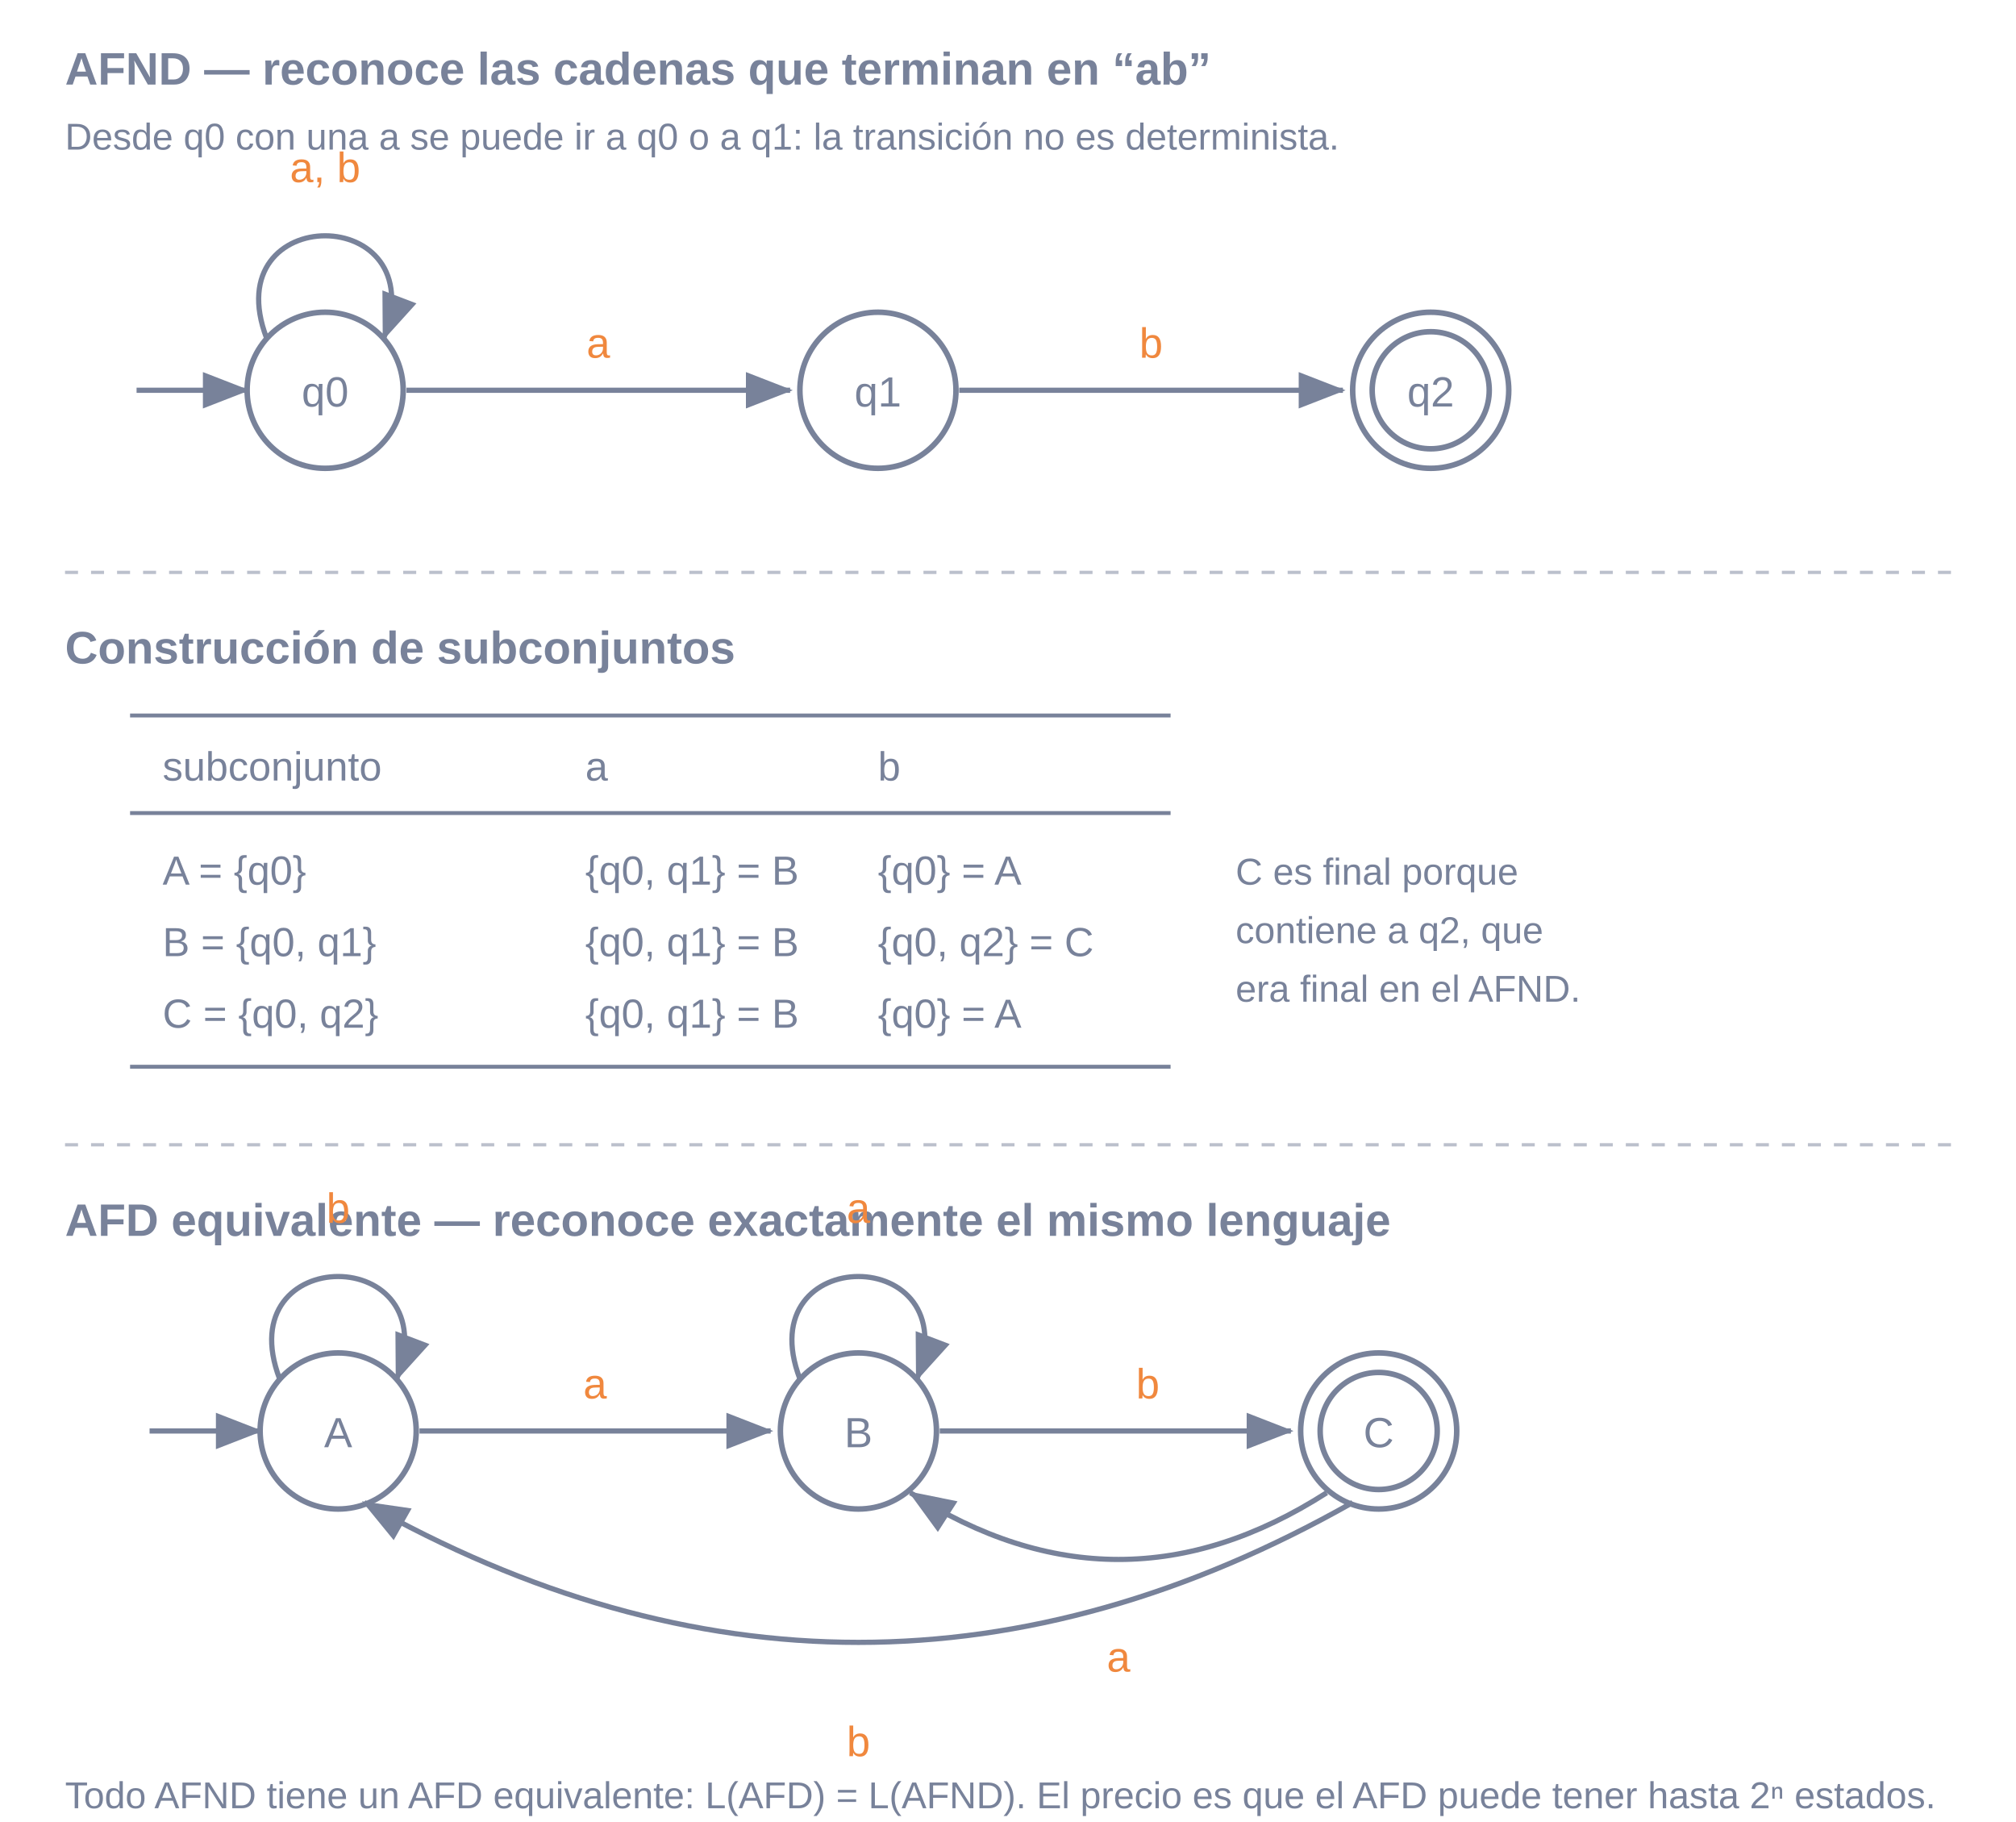
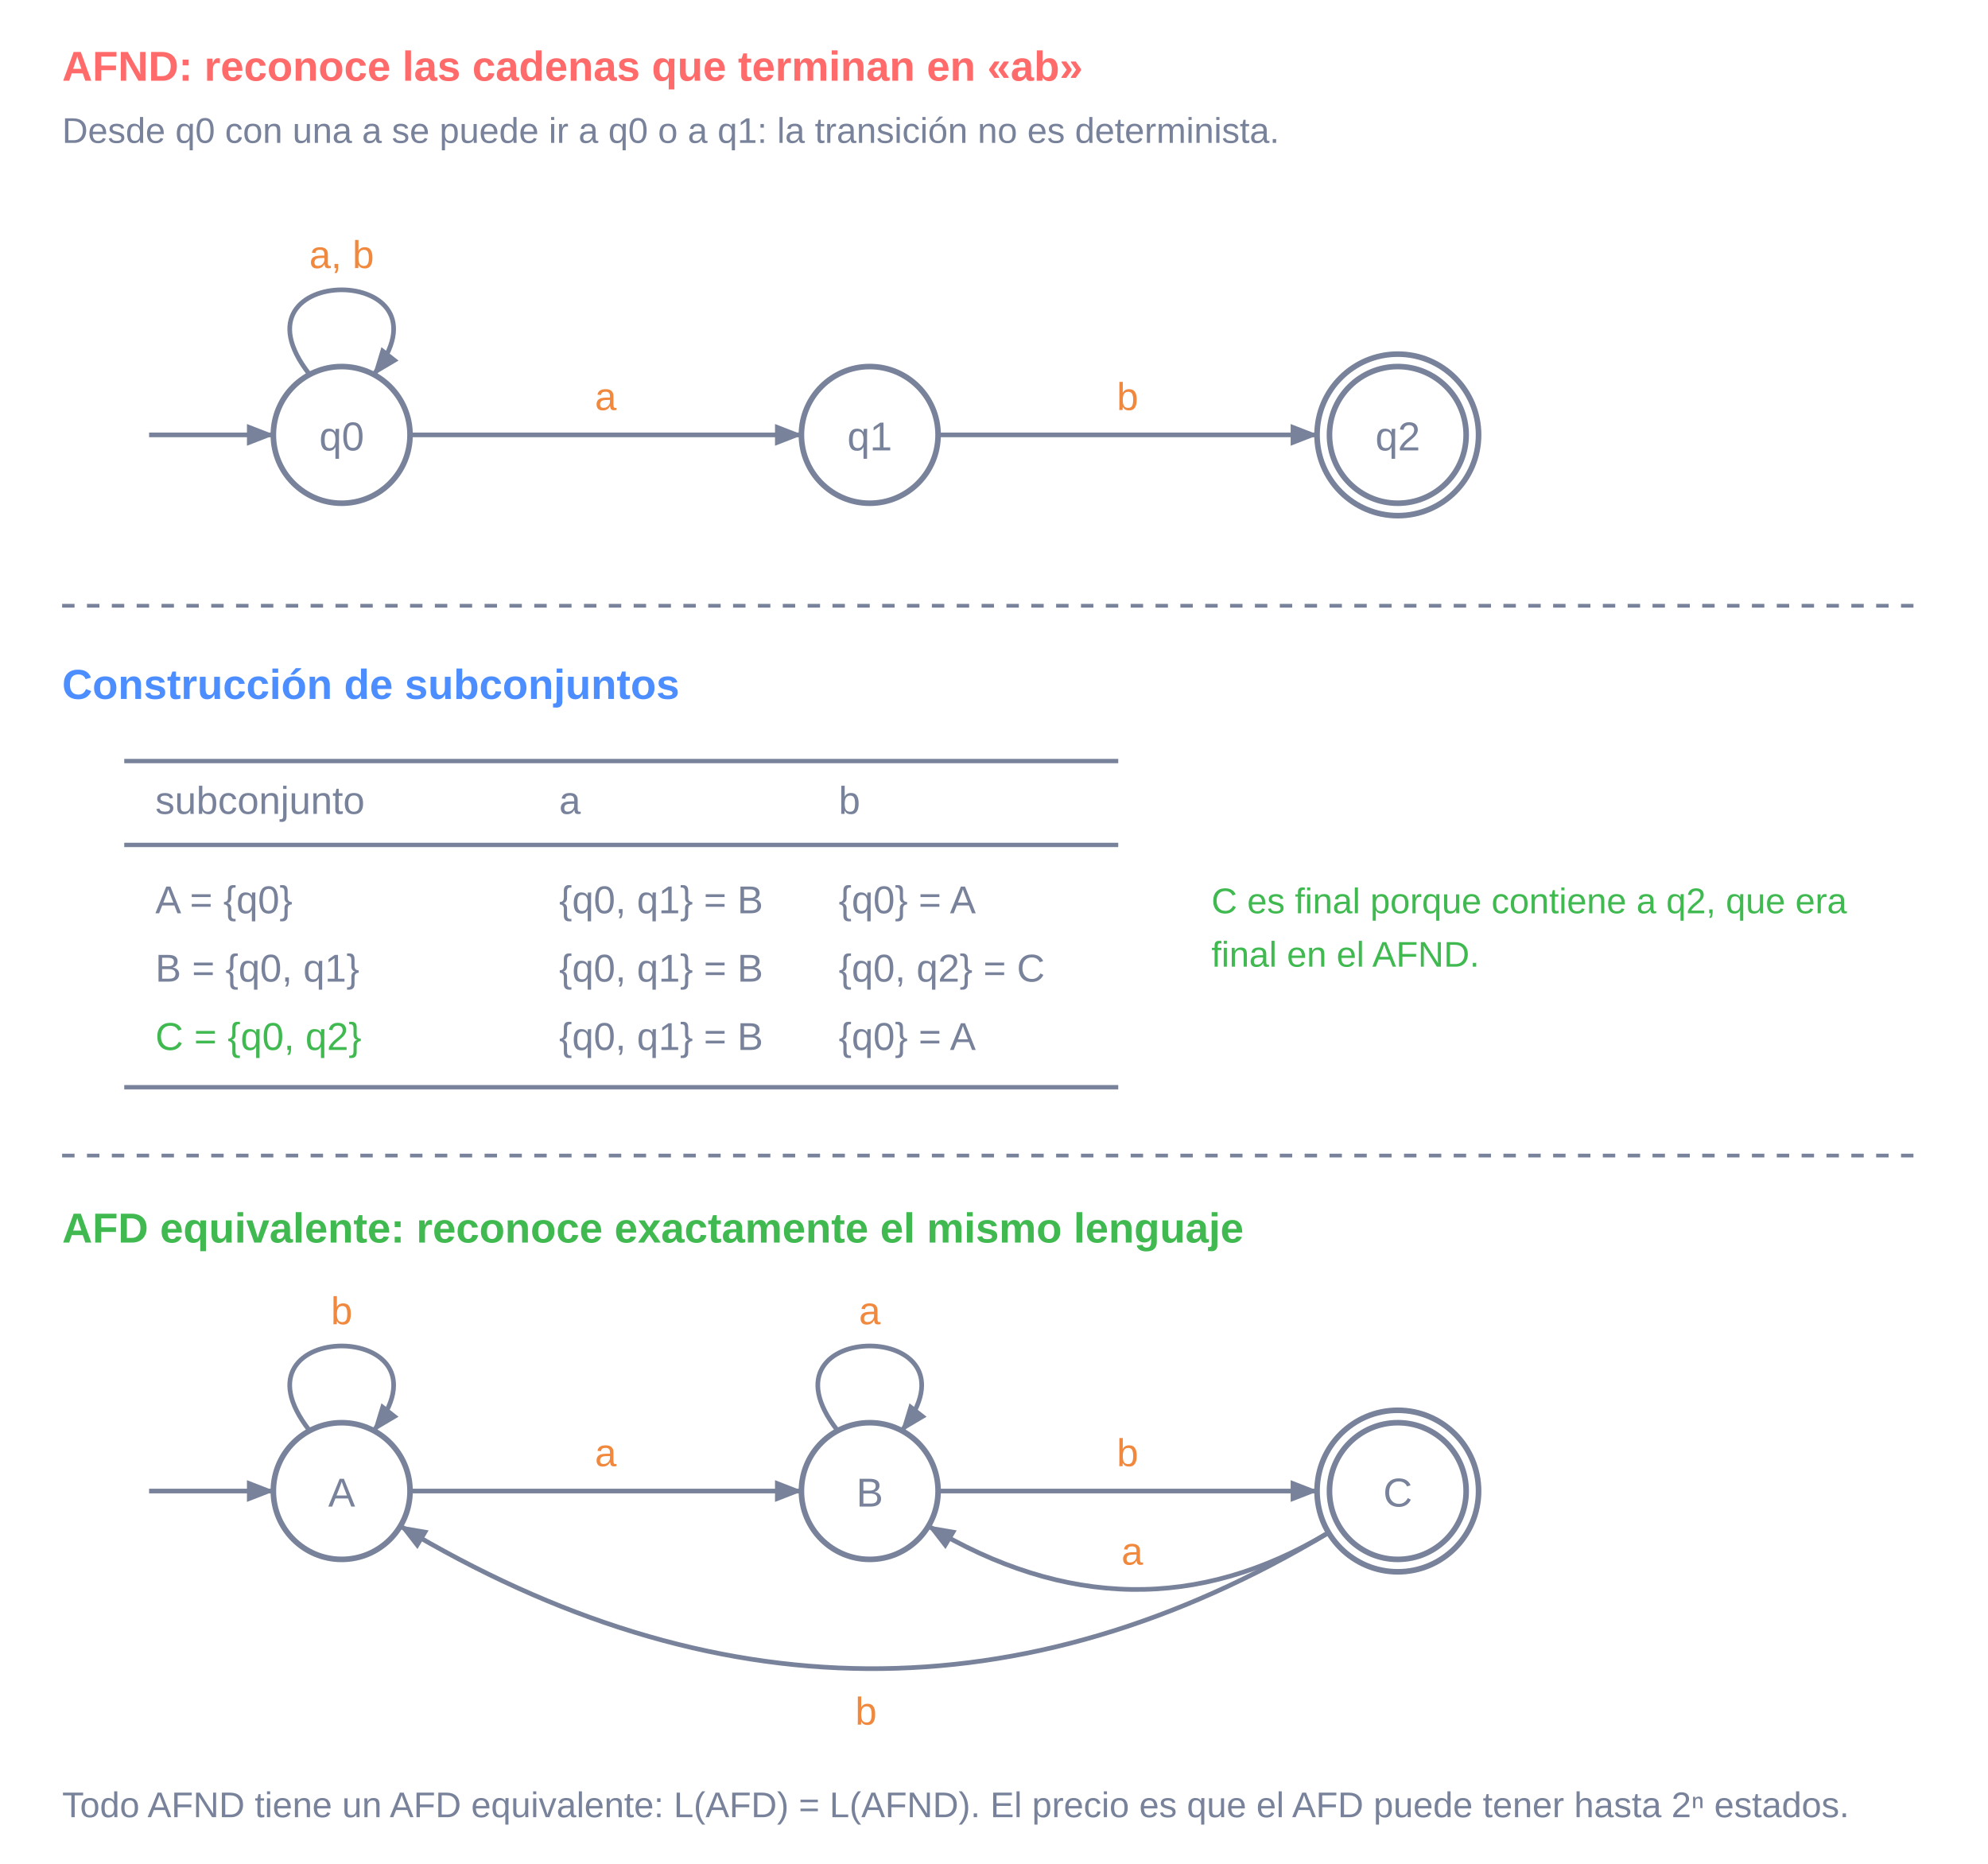
- <svg xmlns="http://www.w3.org/2000/svg" width="620" height="560" viewBox="0 0 620 560" version="1.1">
-   <style>
-     text { font-family: "Segoe UI", "Helvetica Neue", Arial, sans-serif; fill: #78829a; }
-     .tit { font-size: 14px; font-weight: 600; }
-     .cap { font-size: 11.5px; }
-     .st  { font-size: 13px; text-anchor: middle; }
-     .lb  { font-size: 13px; text-anchor: middle; fill: #f0883e; }
-     .tb  { font-size: 12.5px; }
-     .node { fill: none; stroke: #78829a; stroke-width: 1.7; }
-     .edge { fill: none; stroke: #78829a; stroke-width: 1.6; marker-end: url(#ah); }
-   </style>
+ <svg xmlns="http://www.w3.org/2000/svg" width="640" height="600" viewBox="0 0 640 600" version="1.1">
+   <style>text { font-family: "Segoe UI", "Helvetica Neue", Arial, sans-serif; }</style>
  <defs>
-     <marker id="ah" markerWidth="9" markerHeight="7" refX="8.5" refY="3.5" orient="auto">
+     <marker id="ah-78829a" markerWidth="9" markerHeight="7" refX="8.5" refY="3.5" orient="auto" markerUnits="userSpaceOnUse">
      <polygon points="0 0, 9 3.5, 0 7" fill="#78829a" />
    </marker>
  </defs>
-   <text class="tit" x="20" y="26" fill="#ff6b6b">AFND — reconoce las cadenas que terminan en “ab”</text>
-   <text class="cap" x="20" y="46">Desde q0 con una a se puede ir a q0 o a q1: la transición no es determinista.</text>
-   <line class="edge" x1="42" y1="120" x2="76" y2="120" />
-   <circle class="node" cx="100" cy="120" r="24" />
-   <text class="st" x="100" y="125">q0</text>
-   <circle class="node" cx="270" cy="120" r="24" />
-   <text class="st" x="270" y="125">q1</text>
-   <circle class="node" cx="440" cy="120" r="24" />
-   <circle class="node" cx="440" cy="120" r="18" />
-   <text class="st" x="440" y="125">q2</text>
-   <path class="edge" d="M 82 104 C 66 62 134 62 118 104" />
-   <text class="lb" x="100" y="56">a, b</text>
-   <line class="edge" x1="125" y1="120" x2="243" y2="120" />
-   <text class="lb" x="184" y="110">a</text>
-   <line class="edge" x1="295" y1="120" x2="413" y2="120" />
-   <text class="lb" x="354" y="110">b</text>
-   <line x1="20" y1="176" x2="600" y2="176" stroke="#78829a" stroke-width="1" stroke-dasharray="4 4" opacity="0.5" />
-   <text class="tit" x="20" y="204" fill="#4c8dff">Construcción de subconjuntos</text>
-   <line x1="40" y1="220" x2="360" y2="220" stroke="#78829a" stroke-width="1.2" />
-   <text class="tb" x="50" y="240">subconjunto</text>
-   <text class="tb" x="180" y="240">a</text>
-   <text class="tb" x="270" y="240">b</text>
-   <line x1="40" y1="250" x2="360" y2="250" stroke="#78829a" stroke-width="1.2" />
-   <text class="tb" x="50" y="272">A = {q0}</text>
-   <text class="tb" x="180" y="272">{q0, q1} = B</text>
-   <text class="tb" x="270" y="272">{q0} = A</text>
-   <text class="tb" x="50" y="294">B = {q0, q1}</text>
-   <text class="tb" x="180" y="294">{q0, q1} = B</text>
-   <text class="tb" x="270" y="294">{q0, q2} = C</text>
-   <text class="tb" x="50" y="316" fill="#3fb950">C = {q0, q2}</text>
-   <text class="tb" x="180" y="316">{q0, q1} = B</text>
-   <text class="tb" x="270" y="316">{q0} = A</text>
-   <line x1="40" y1="328" x2="360" y2="328" stroke="#78829a" stroke-width="1.2" />
-   <text class="cap" x="380" y="272" fill="#3fb950">C es final porque</text>
-   <text class="cap" x="380" y="290" fill="#3fb950">contiene a q2, que</text>
-   <text class="cap" x="380" y="308" fill="#3fb950">era final en el AFND.</text>
-   <line x1="20" y1="352" x2="600" y2="352" stroke="#78829a" stroke-width="1" stroke-dasharray="4 4" opacity="0.5" />
-   <text class="tit" x="20" y="380" fill="#3fb950">AFD equivalente — reconoce exactamente el mismo lenguaje</text>
-   <line class="edge" x1="46" y1="440" x2="80" y2="440" />
-   <circle class="node" cx="104" cy="440" r="24" />
-   <text class="st" x="104" y="445">A</text>
-   <circle class="node" cx="264" cy="440" r="24" />
-   <text class="st" x="264" y="445">B</text>
-   <circle class="node" cx="424" cy="440" r="24" />
-   <circle class="node" cx="424" cy="440" r="18" />
-   <text class="st" x="424" y="445">C</text>
-   <path class="edge" d="M 86 424 C 70 382 138 382 122 424" />
-   <text class="lb" x="104" y="376">b</text>
-   <path class="edge" d="M 246 424 C 230 382 298 382 282 424" />
-   <text class="lb" x="264" y="376">a</text>
-   <line class="edge" x1="129" y1="440" x2="237" y2="440" />
-   <text class="lb" x="183" y="430">a</text>
-   <line class="edge" x1="289" y1="440" x2="397" y2="440" />
-   <text class="lb" x="353" y="430">b</text>
-   <path class="edge" d="M 408 459 Q 344 500 280 459" />
-   <text class="lb" x="344" y="514">a</text>
-   <path class="edge" d="M 416 462 Q 264 548 112 462" />
-   <text class="lb" x="264" y="540">b</text>
-   <text class="cap" x="20" y="556">Todo AFND tiene un AFD equivalente: L(AFD) = L(AFND). El precio es que el AFD puede tener hasta 2ⁿ estados.</text>
+   <text x="20.0" y="26.0" text-anchor="start" style="font-size:13.5px;fill:#ff6b6b;font-weight:600">AFND: reconoce las cadenas que terminan en «ab»</text>
+   <text x="20.0" y="46.0" text-anchor="start" style="font-size:11.5px;fill:#78829a">Desde q0 con una a se puede ir a q0 o a q1: la transición no es determinista.</text>
+   <circle cx="110" cy="140" r="22" fill="none" stroke="#78829a" stroke-width="1.8" />
+   <text x="110" y="145" text-anchor="middle" style="font-size:13px;fill:#78829a">q0</text>
+   <circle cx="280" cy="140" r="22" fill="none" stroke="#78829a" stroke-width="1.8" />
+   <text x="280" y="145" text-anchor="middle" style="font-size:13px;fill:#78829a">q1</text>
+   <circle cx="450" cy="140" r="22" fill="none" stroke="#78829a" stroke-width="1.8" />
+   <circle cx="450" cy="140" r="26" fill="none" stroke="#78829a" stroke-width="1.8" />
+   <text x="450" y="145" text-anchor="middle" style="font-size:13px;fill:#78829a">q2</text>
+   <line x1="48" y1="140" x2="88" y2="140" stroke="#78829a" stroke-width="1.5" marker-end="url(#ah-78829a)" />
+   <path d="M 99.7 120.6 C 71.1 84.2 148.9 84.2 120.3 120.6" fill="none" stroke="#78829a" stroke-width="1.5" marker-end="url(#ah-78829a)" />
+   <text x="110.0" y="86.3" text-anchor="middle" style="font-size:12.5px;fill:#f0883e">a, b</text>
+   <path d="M 132.0 140.0 L 258.0 140.0" fill="none" stroke="#78829a" stroke-width="1.5" marker-end="url(#ah-78829a)" />
+   <text x="195.0" y="132.0" text-anchor="middle" style="font-size:12.5px;fill:#f0883e">a</text>
+   <path d="M 302.0 140.0 L 424.0 140.0" fill="none" stroke="#78829a" stroke-width="1.5" marker-end="url(#ah-78829a)" />
+   <text x="363.0" y="132.0" text-anchor="middle" style="font-size:12.5px;fill:#f0883e">b</text>
+   <line x1="20.0" y1="195.0" x2="620.0" y2="195.0" stroke="#78829a" stroke-width="1.2" stroke-dasharray="4 4" />
+   <text x="20.0" y="225.0" text-anchor="start" style="font-size:13.5px;fill:#4c8dff;font-weight:600">Construcción de subconjuntos</text>
+   <line x1="40.0" y1="245.0" x2="360.0" y2="245.0" stroke="#78829a" stroke-width="1.4" />
+   <text x="50.0" y="262.0" text-anchor="start" style="font-size:12.5px;fill:#78829a">subconjunto</text>
+   <text x="180.0" y="262.0" text-anchor="start" style="font-size:12.5px;fill:#78829a">a</text>
+   <text x="270.0" y="262.0" text-anchor="start" style="font-size:12.5px;fill:#78829a">b</text>
+   <line x1="40.0" y1="272.0" x2="360.0" y2="272.0" stroke="#78829a" stroke-width="1.4" />
+   <text x="50.0" y="294.0" text-anchor="start" style="font-size:12.5px;fill:#78829a">A = {q0}</text>
+   <text x="180.0" y="294.0" text-anchor="start" style="font-size:12.5px;fill:#78829a">{q0, q1} = B</text>
+   <text x="270.0" y="294.0" text-anchor="start" style="font-size:12.5px;fill:#78829a">{q0} = A</text>
+   <text x="50.0" y="316.0" text-anchor="start" style="font-size:12.5px;fill:#78829a">B = {q0, q1}</text>
+   <text x="180.0" y="316.0" text-anchor="start" style="font-size:12.5px;fill:#78829a">{q0, q1} = B</text>
+   <text x="270.0" y="316.0" text-anchor="start" style="font-size:12.5px;fill:#78829a">{q0, q2} = C</text>
+   <text x="50.0" y="338.0" text-anchor="start" style="font-size:12.5px;fill:#3fb950">C = {q0, q2}</text>
+   <text x="180.0" y="338.0" text-anchor="start" style="font-size:12.5px;fill:#78829a">{q0, q1} = B</text>
+   <text x="270.0" y="338.0" text-anchor="start" style="font-size:12.5px;fill:#78829a">{q0} = A</text>
+   <line x1="40.0" y1="350.0" x2="360.0" y2="350.0" stroke="#78829a" stroke-width="1.4" />
+   <text x="390.0" y="294.0" text-anchor="start" style="font-size:11.5px;fill:#3fb950">C es final porque contiene a q2, que era</text>
+   <text x="390.0" y="311.2" text-anchor="start" style="font-size:11.5px;fill:#3fb950">final en el AFND.</text>
+   <line x1="20.0" y1="372.0" x2="620.0" y2="372.0" stroke="#78829a" stroke-width="1.2" stroke-dasharray="4 4" />
+   <text x="20.0" y="400.0" text-anchor="start" style="font-size:13.5px;fill:#3fb950;font-weight:600">AFD equivalente: reconoce exactamente el mismo lenguaje</text>
+   <circle cx="110" cy="480" r="22" fill="none" stroke="#78829a" stroke-width="1.8" />
+   <text x="110" y="485" text-anchor="middle" style="font-size:13px;fill:#78829a">A</text>
+   <circle cx="280" cy="480" r="22" fill="none" stroke="#78829a" stroke-width="1.8" />
+   <text x="280" y="485" text-anchor="middle" style="font-size:13px;fill:#78829a">B</text>
+   <circle cx="450" cy="480" r="22" fill="none" stroke="#78829a" stroke-width="1.8" />
+   <circle cx="450" cy="480" r="26" fill="none" stroke="#78829a" stroke-width="1.8" />
+   <text x="450" y="485" text-anchor="middle" style="font-size:13px;fill:#78829a">C</text>
+   <line x1="48" y1="480" x2="88" y2="480" stroke="#78829a" stroke-width="1.5" marker-end="url(#ah-78829a)" />
+   <path d="M 99.7 460.6 C 71.1 424.2 148.9 424.2 120.3 460.6" fill="none" stroke="#78829a" stroke-width="1.5" marker-end="url(#ah-78829a)" />
+   <text x="110.0" y="426.3" text-anchor="middle" style="font-size:12.5px;fill:#f0883e">b</text>
+   <path d="M 269.7 460.6 C 241.1 424.2 318.9 424.2 290.3 460.6" fill="none" stroke="#78829a" stroke-width="1.5" marker-end="url(#ah-78829a)" />
+   <text x="280.0" y="426.3" text-anchor="middle" style="font-size:12.5px;fill:#f0883e">a</text>
+   <path d="M 132.0 480.0 L 258.0 480.0" fill="none" stroke="#78829a" stroke-width="1.5" marker-end="url(#ah-78829a)" />
+   <text x="195.0" y="472.0" text-anchor="middle" style="font-size:12.5px;fill:#f0883e">a</text>
+   <path d="M 302.0 480.0 L 424.0 480.0" fill="none" stroke="#78829a" stroke-width="1.5" marker-end="url(#ah-78829a)" />
+   <text x="363.0" y="472.0" text-anchor="middle" style="font-size:12.5px;fill:#f0883e">b</text>
+   <path d="M 427.7 493.4 Q 365.0 531.0 298.9 491.3" fill="none" stroke="#78829a" stroke-width="1.5" marker-end="url(#ah-78829a)" />
+   <text x="364.5" y="503.7" text-anchor="middle" style="font-size:12.5px;fill:#f0883e">a</text>
+   <path d="M 427.7 493.4 Q 280.0 582.0 128.9 491.3" fill="none" stroke="#78829a" stroke-width="1.5" marker-end="url(#ah-78829a)" />
+   <text x="278.8" y="555.2" text-anchor="middle" style="font-size:12.5px;fill:#f0883e">b</text>
+   <text x="20.0" y="585.0" text-anchor="start" style="font-size:11.5px;fill:#78829a">Todo AFND tiene un AFD equivalente: L(AFD) = L(AFND). El precio es que el AFD puede tener hasta 2ⁿ estados.</text>
</svg>
